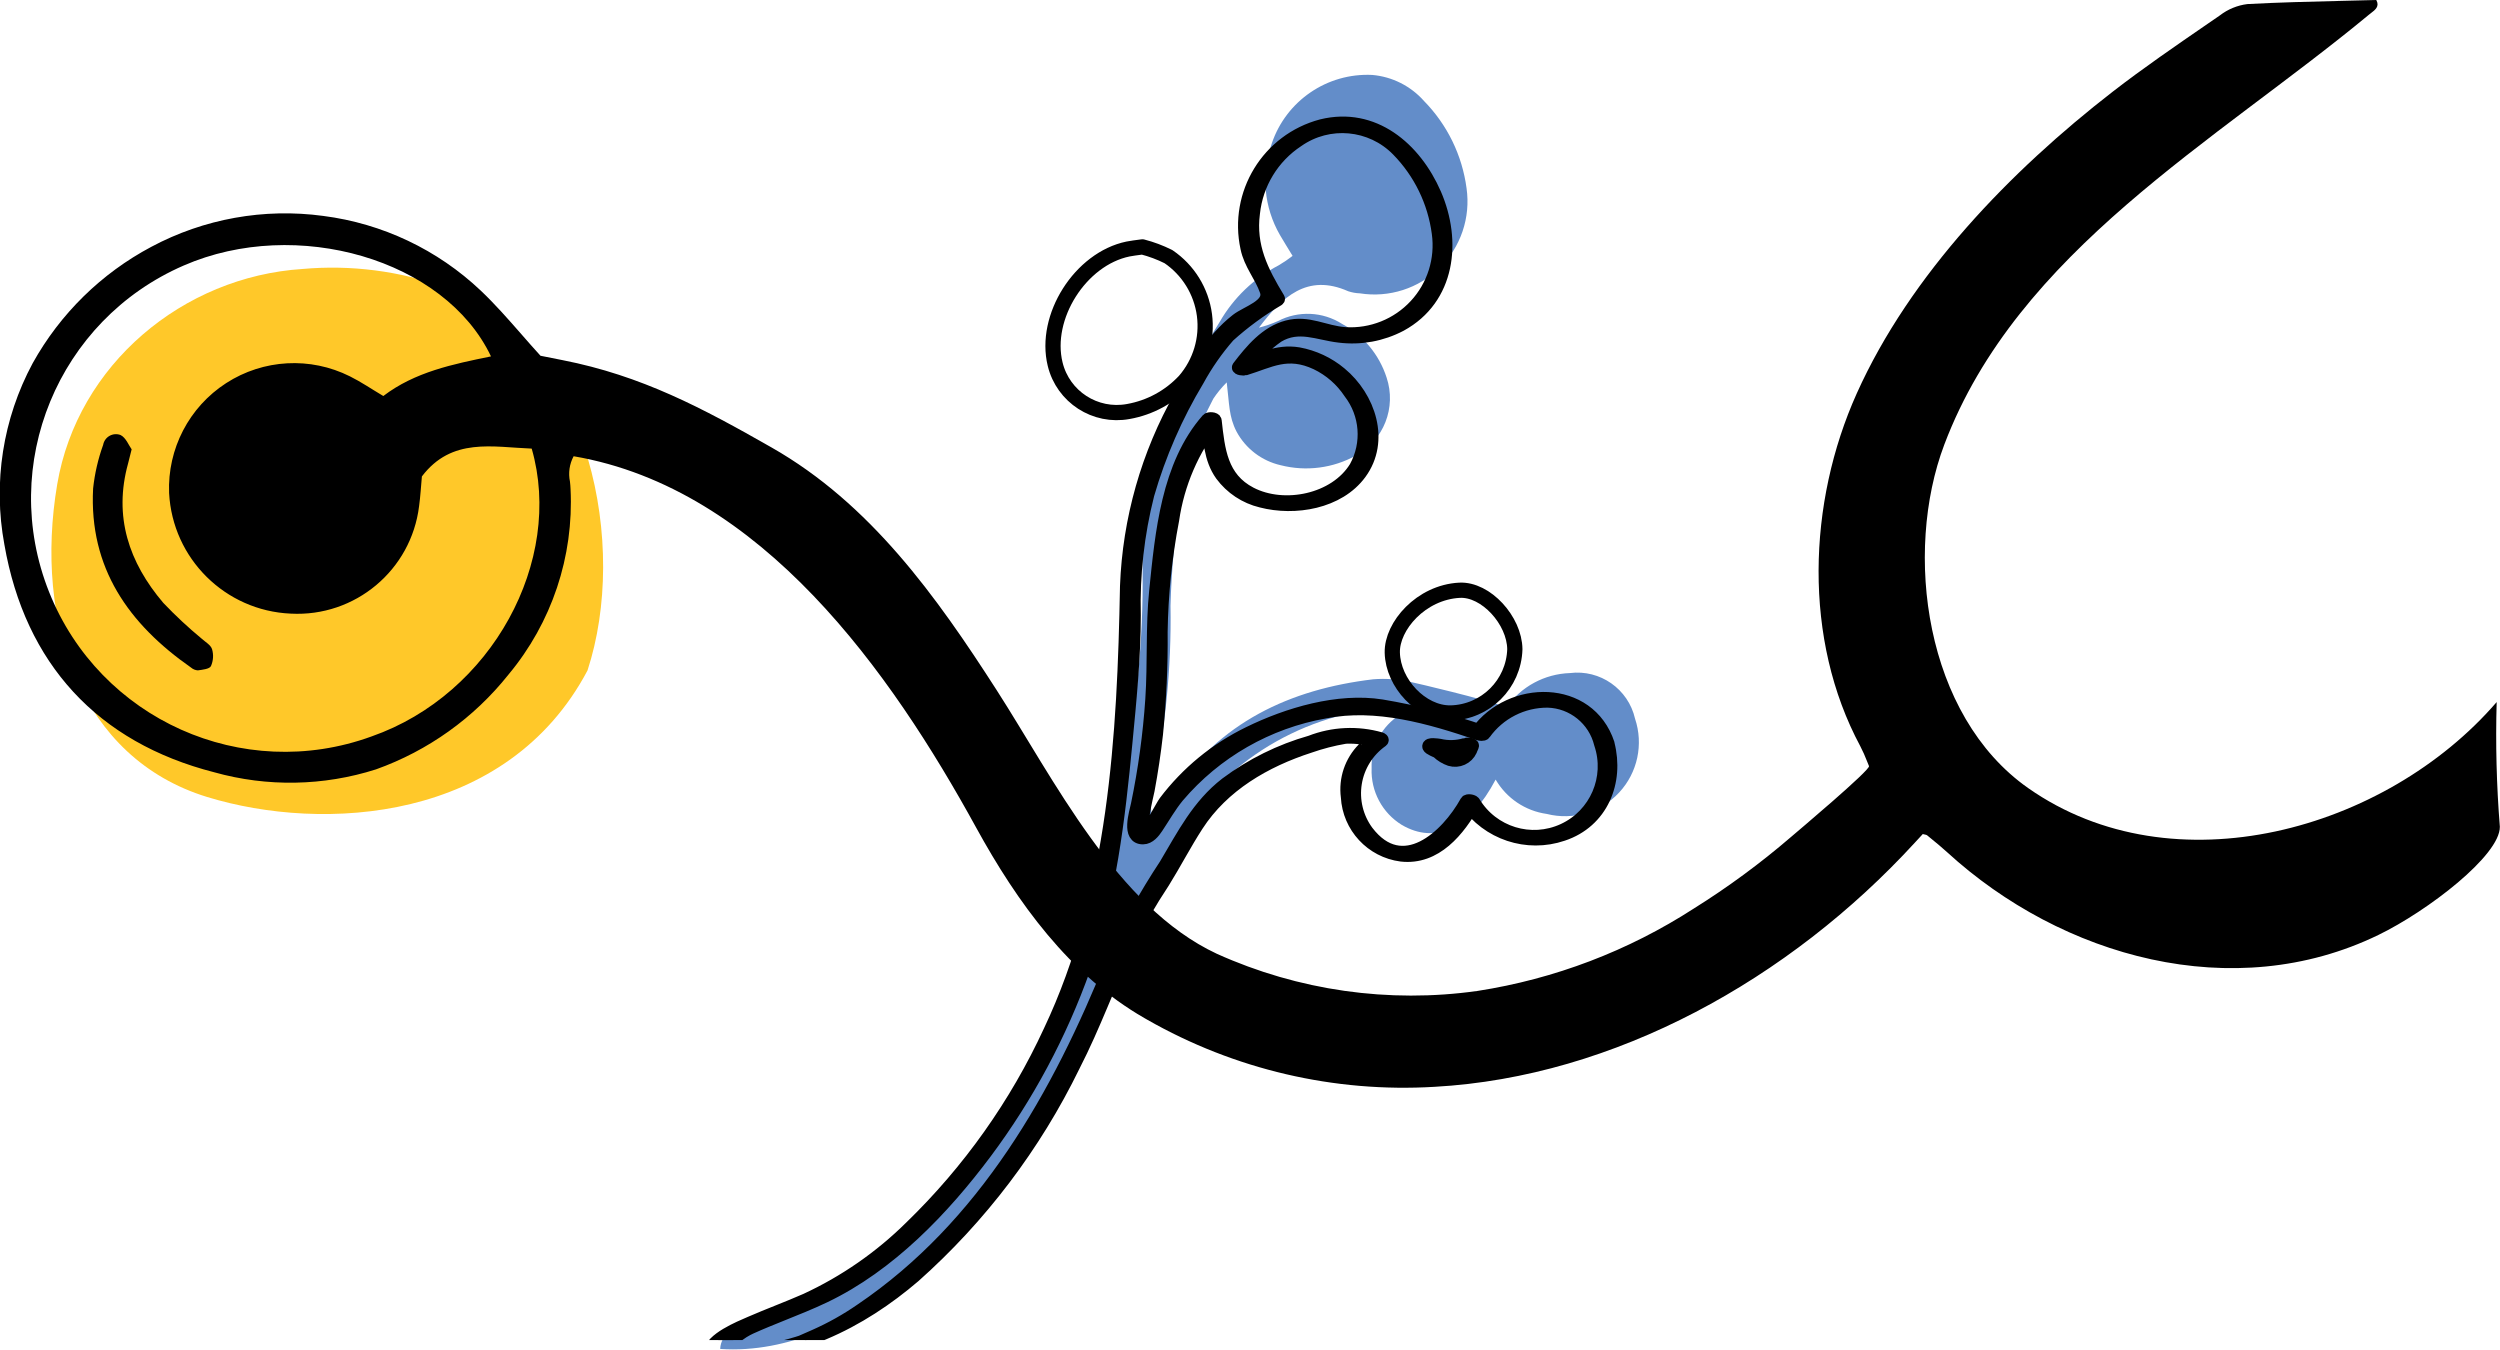
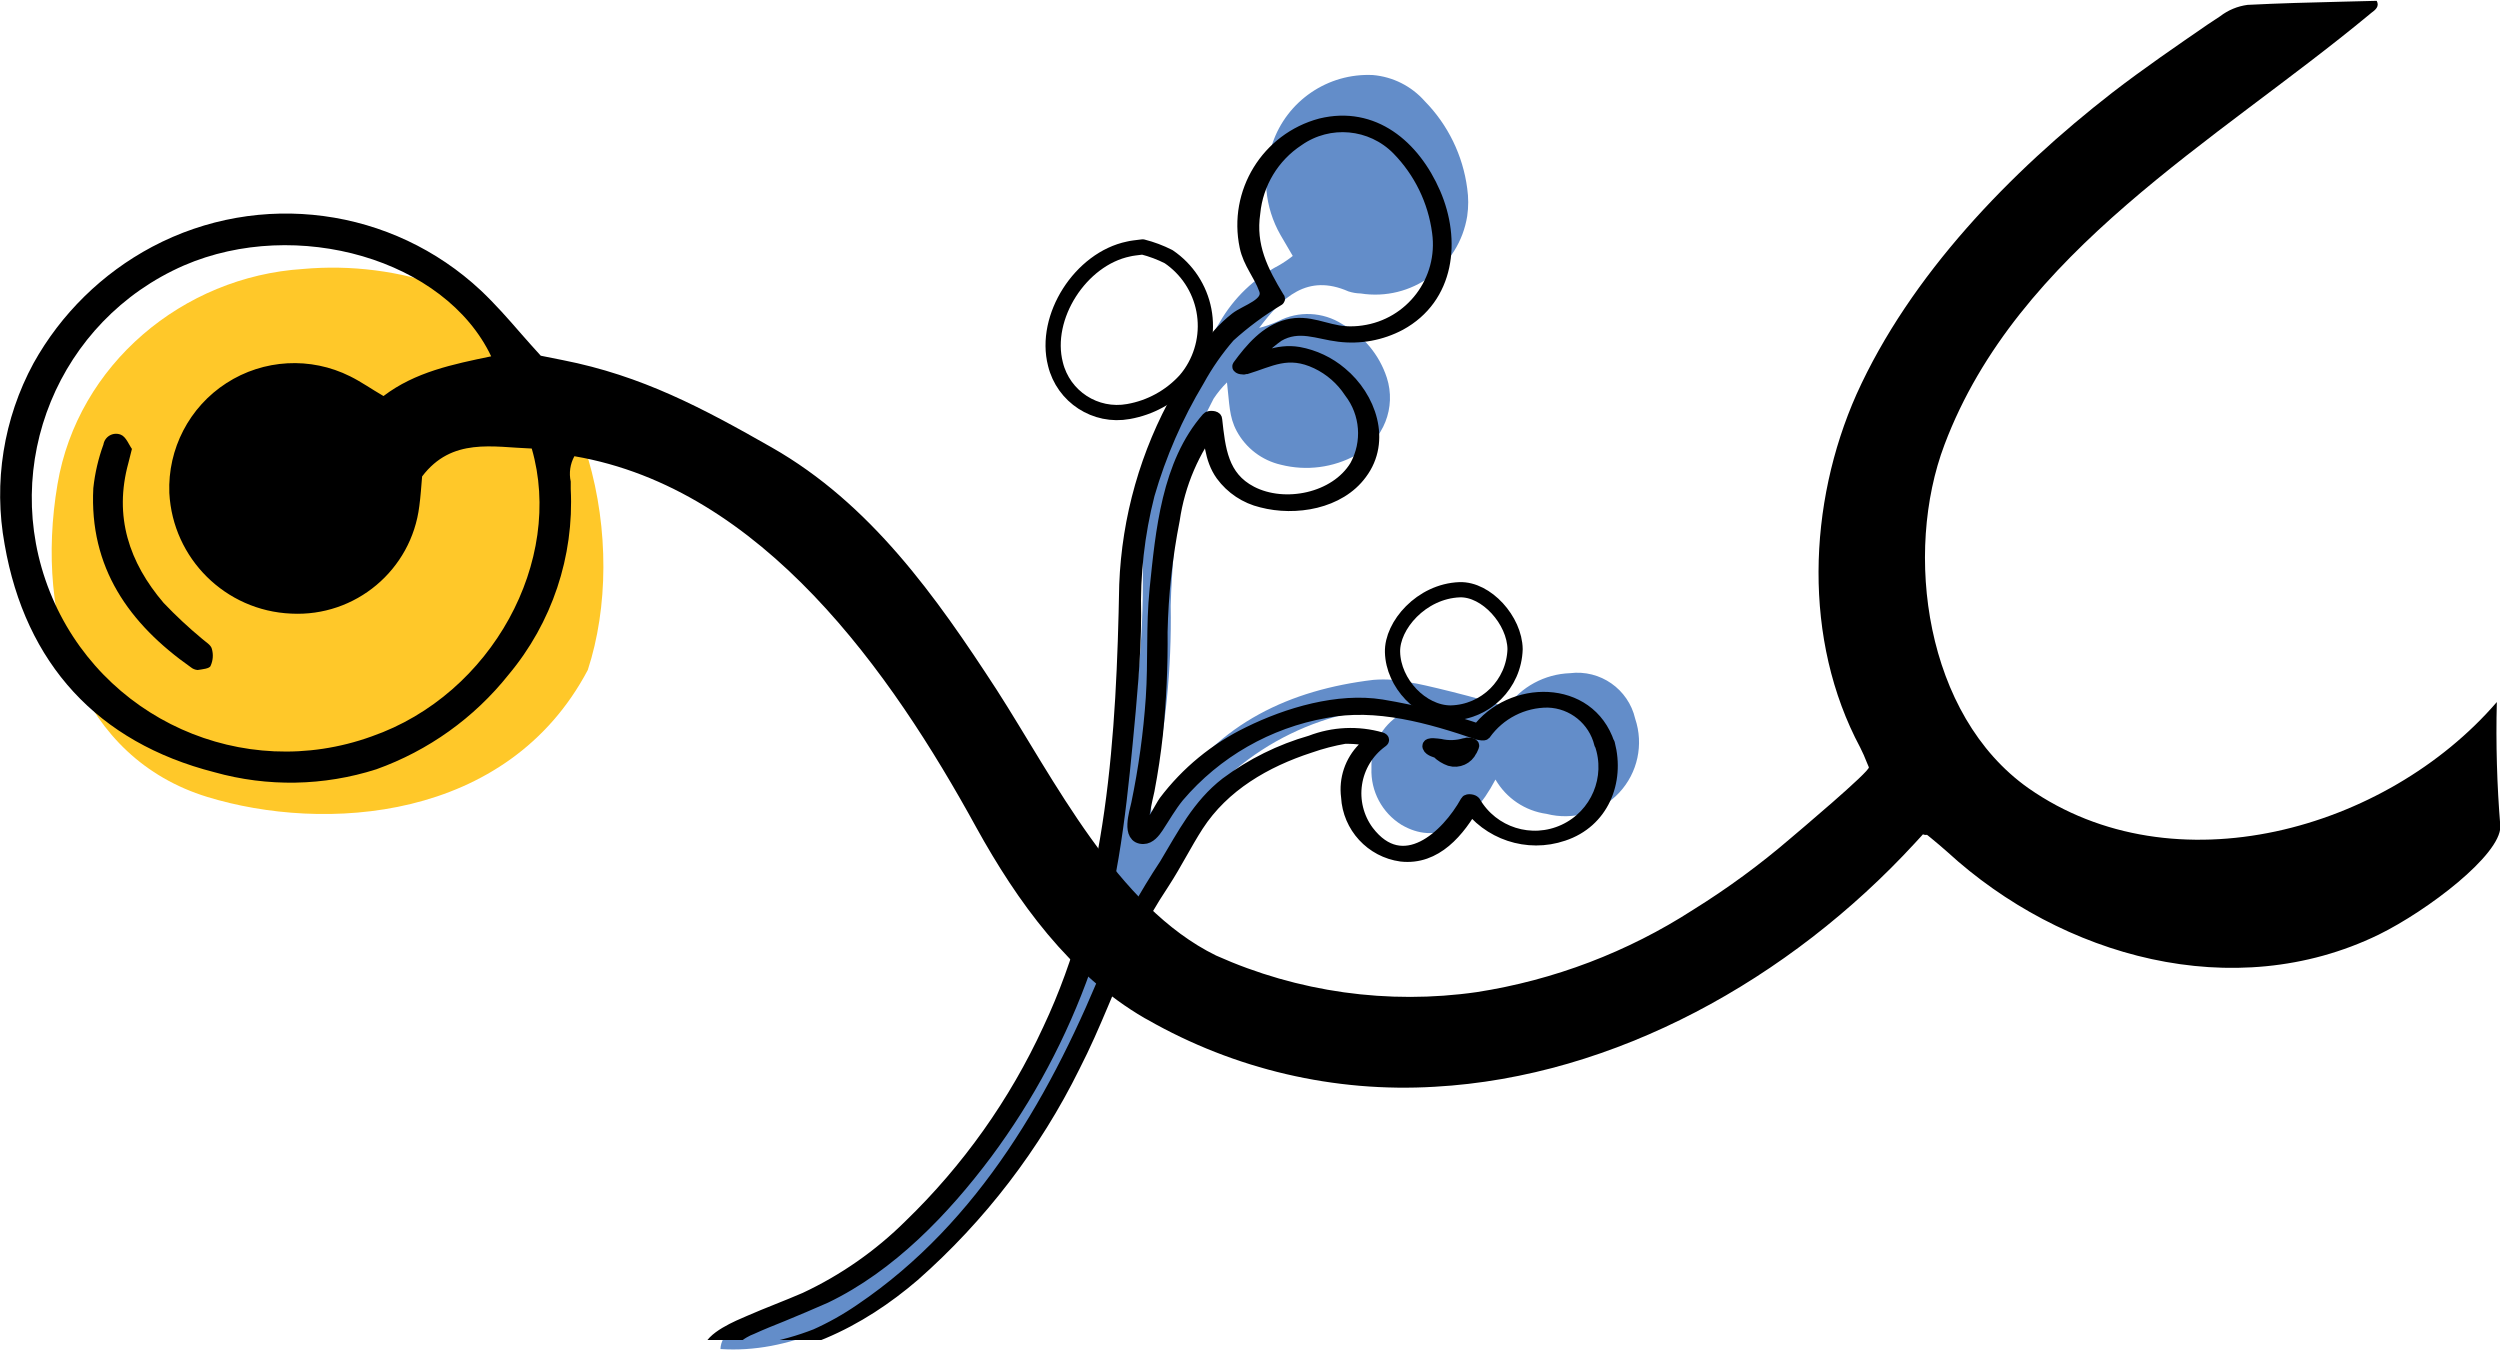
- <svg xmlns="http://www.w3.org/2000/svg" width="205.213" height="110.767" viewBox="0 0 205.213 110.767">
+ <svg xmlns="http://www.w3.org/2000/svg" id="Layer_1" data-name="Layer 1" viewBox="0 0 205.22 111.78">
  <defs>
-     <clipPath id="clip-path">
-       <rect id="Rectangle_364" data-name="Rectangle 364" width="85.973" height="101.859" transform="translate(201 237)" fill="none" />
+     <style>.cls-1,.cls-6{fill:none;}.cls-2{fill:#638dc9;}.cls-3{fill:#ffc829;}.cls-4{clip-path:url(#clip-path);}.cls-5,.cls-6{stroke:#000;stroke-linecap:round;stroke-linejoin:round;}.cls-5{stroke-width:1.05px;}.cls-6{stroke-width:1.25px;}</style>
+     <clipPath id="clip-path" transform="translate(0.02 0)">
+       <rect class="cls-1" x="54.21" y="8.14" width="85.97" height="101.86" />
    </clipPath>
  </defs>
-   <g id="Group_329" data-name="Group 329" transform="translate(-146.787 -236)">
-     <path id="Path_1002" data-name="Path 1002" d="M909.624,622.688a4.865,4.865,0,0,0-5.348-3.744,6.653,6.653,0,0,0-5.2,2.8c-2.022-.71-7.35-1.96-7.747-2.041a10.212,10.212,0,0,0-3.207-.247c-6.849.818-12.638,3.535-16.552,9.5-.391.6-.554,1.429-1.409,1.622-.095-.061-.235-.107-.236-.159a6.379,6.379,0,0,1,0-1.585,65.868,65.868,0,0,0,1.568-15.438,66.349,66.349,0,0,1,.809-8.7,25.331,25.331,0,0,1,2.705-8.274,8.7,8.7,0,0,1,1.1-1.34c.216,1.749.165,2.809.807,4.043a5.5,5.5,0,0,0,3.627,2.759,8.44,8.44,0,0,0,6.177-.8,5.358,5.358,0,0,0,2.509-6.407,7.7,7.7,0,0,0-3.646-4.391,5.265,5.265,0,0,0-5.268-.237,10,10,0,0,1-1.562.543c1.886-2.5,3.945-4.488,7.329-2.99a3.379,3.379,0,0,0,.955.172,7.639,7.639,0,0,0,8.759-8.624,12.586,12.586,0,0,0-3.494-7.166,6.423,6.423,0,0,0-4.249-2.138,8.282,8.282,0,0,0-8.245,5.623,8.96,8.96,0,0,0,.67,7.518c.321.547.656,1.085,1.036,1.711a9.955,9.955,0,0,1-1.133.772,11.986,11.986,0,0,0-4.849,4.648c-3.876,6.179-6.477,12.787-6.328,20.32a77.076,77.076,0,0,1-.387,8.769c-.768,8.12-1.421,16.428-4.43,24.045a60.017,60.017,0,0,1-10.422,17.421,46.7,46.7,0,0,1-7.619,7.015c-3.095,2.255-6.362,3.174-9.816,4.721-.372.167-.741.34-1.1.527a1.779,1.779,0,0,0-.9,1.487c5.622.38,10.988-2.335,15.047-5.645a53.6,53.6,0,0,0,12.865-15.665c1.31-2.349,2.508-4.759,3.674-7.183s1.868-5.063,3.128-7.416c1-1.869,2.193-3.624,3.281-5.441,1.329-2.22,2.316-4.448,4.3-6.2a22.192,22.192,0,0,1,9.64-4.684,6.051,6.051,0,0,1,3.91.148A4.982,4.982,0,0,0,888,626.765a5.213,5.213,0,0,0,2.473,4.64c2.787,1.632,5.585.3,7.708-3.719a5.783,5.783,0,0,0,4.195,2.821A6.073,6.073,0,0,0,909.624,622.688Z" transform="translate(-628.624 -327.695)" fill="#638dc9" />
-     <path id="Path_1012" data-name="Path 1012" d="M777.362,590.547q-.638-.31-1.322-.578a27.4,27.4,0,0,0-11.706-1.507c-9.818.63-18.477,7.846-20.142,17.674-1.92,11.33,1.9,22.48,12.312,25.671,9.512,2.914,24.613,2.083,31.217-10.388C791.084,611.123,787.9,595.674,777.362,590.547Z" transform="translate(-592.708 -330.384)" fill="#ffc829" />
+   <g id="Group_329" data-name="Group 329">
+     <path id="Path_1002" data-name="Path 1002" class="cls-2" d="M134.21,59a4.87,4.87,0,0,0-5.35-3.74,6.68,6.68,0,0,0-5.2,2.8c-2-.71-7.35-2-7.74-2a10.19,10.19,0,0,0-3.21-.25c-6.85.82-12.64,3.54-16.55,9.5-.39.6-.56,1.43-1.41,1.62-.09-.06-.24-.1-.24-.16a7,7,0,0,1,0-1.58A65.72,65.72,0,0,0,96.08,49.7a66.84,66.84,0,0,1,.81-8.7,25.21,25.21,0,0,1,2.71-8.27,8.35,8.35,0,0,1,1.1-1.34c.21,1.75.16,2.81.8,4a5.52,5.52,0,0,0,3.63,2.76,8.47,8.47,0,0,0,6.18-.8A5.37,5.37,0,0,0,113.82,31a7.74,7.74,0,0,0-3.65-4.39,5.26,5.26,0,0,0-5.27-.24,9.63,9.63,0,0,1-1.56.55c1.89-2.5,3.94-4.49,7.33-3a3.45,3.45,0,0,0,1,.17,7.65,7.65,0,0,0,8.75-6.35,7.92,7.92,0,0,0,0-2.28,12.54,12.54,0,0,0-3.49-7.16,6.41,6.41,0,0,0-4.25-2.14,8.29,8.29,0,0,0-8.25,5.62,9,9,0,0,0,.67,7.52l1,1.71a9.39,9.39,0,0,1-1.13.77,12,12,0,0,0-4.85,4.65c-3.88,6.18-6.48,12.79-6.33,20.32a75.5,75.5,0,0,1-.39,8.77C92.64,63.63,92,71.94,89,79.56A60.15,60.15,0,0,1,78.55,97a46.9,46.9,0,0,1-7.62,7c-3.09,2.26-6.36,3.18-9.81,4.72-.38.17-.74.34-1.1.53a1.78,1.78,0,0,0-.9,1.49c5.62.38,11-2.34,15-5.65A53.44,53.44,0,0,0,87,89.42c1.31-2.35,2.51-4.76,3.67-7.19s1.87-5.06,3.13-7.41c1-1.87,2.19-3.63,3.28-5.44,1.33-2.22,2.32-4.45,4.3-6.2a22.13,22.13,0,0,1,9.64-4.69,6.09,6.09,0,0,1,3.91.15,5,5,0,0,0-2.37,4.43,5.22,5.22,0,0,0,2.47,4.64c2.79,1.63,5.59.3,7.71-3.72a5.75,5.75,0,0,0,4.2,2.82A6.07,6.07,0,0,0,134.21,59Z" transform="translate(0.02 0)" />
+     <path id="Path_1012" data-name="Path 1012" class="cls-3" d="M37.87,24.16c-.43-.2-.87-.4-1.33-.58a27.38,27.38,0,0,0-11.7-1.5C15,22.71,6.36,29.92,4.7,39.75,2.78,51.08,6.6,62.23,17,65.42,26.52,68.34,41.62,67.51,48.23,55,51.59,44.74,48.41,29.29,37.87,24.16Z" transform="translate(0.02 0)" />
    <g id="Group_328" data-name="Group 328">
-       <g id="Group_300" data-name="Group 300" transform="translate(-589.92 -319.286)">
-         <path id="Path_1010" data-name="Path 1010" d="M941.647,612.916c-9.1,10.547-26.52,15.422-38.449,7.066-8.5-5.956-10.247-19.328-6.893-28.2,6.006-15.886,22.238-24.843,34.844-35.28.058-.048.12-.1.181-.142.332-.252.709-.537.455-1.029l-.023-.044h-.051c-.941.026-1.878.048-2.812.071-2.533.061-5.153.124-7.712.262a4.64,4.64,0,0,0-2.265.933l-.97.667c-2.6,1.788-5.3,3.638-7.833,5.6-8.367,6.487-16.606,14.981-21,24.761-4.028,8.967-4.425,20.176.294,28.965a12.187,12.187,0,0,1,.557,1.245c.055.136.106.264.155.379.131.31-5.886,5.376-6.417,5.831a65.257,65.257,0,0,1-7.962,5.861,45.576,45.576,0,0,1-17.763,6.766,38.825,38.825,0,0,1-21.395-3.052c-8.228-3.844-13.381-14.35-18.083-21.661-4.945-7.692-10.357-15.283-18.467-19.9-5.672-3.233-10.653-5.892-17.164-7.169-.617-.121-1.218-.239-1.8-.358-.548-.6-1.074-1.2-1.583-1.784-1.109-1.265-2.156-2.459-3.315-3.558a23.077,23.077,0,0,0-12.934-6.136,23.313,23.313,0,0,0-14.113,2.536,24.032,24.032,0,0,0-9.742,9.56,22.663,22.663,0,0,0-2.322,14.872c1.7,9.785,7.653,16.249,17.225,18.7a23.149,23.149,0,0,0,13.283-.239,24.384,24.384,0,0,0,10.867-7.774,22.058,22.058,0,0,0,5.1-15.237c-.006-.2-.026-.407-.047-.608a3.073,3.073,0,0,1,.3-2.084c15.434,2.642,26.042,17.724,33.048,30.494,3.343,6.093,7.658,12.1,13.8,15.622l.239.137a42.434,42.434,0,0,0,23.58,5.509c14.793-.818,29.15-8.841,39.416-20.03.223-.243.444-.485.663-.719.07.019.128.031.177.042a.461.461,0,0,1,.171.055l.306.252c.447.365.908.742,1.339,1.137,9.428,8.63,23.515,12.571,35.4,6.8,4.077-1.978,10-6.542,9.975-8.883A93.985,93.985,0,0,1,941.647,612.916ZM767.2,615.739A20.818,20.818,0,0,1,751.79,577.08c9.256-4.031,21.435-.5,25.22,7.46-3.13.641-6.245,1.274-8.839,3.253-.982-.582-1.831-1.164-2.743-1.616a10.258,10.258,0,0,0-14.84,9.579,10.454,10.454,0,0,0,9.987,9.9,10.067,10.067,0,0,0,10.532-8.818c.112-.812.156-1.633.231-2.445,2.454-3.231,5.822-2.4,9.014-2.283C783,601.307,777.1,612.278,767.2,615.739Z" transform="translate(0)" />
-         <path id="Path_1011" data-name="Path 1011" d="M757.481,627.428a36.034,36.034,0,0,1-3.152-2.938c-2.826-3.322-4.1-7.088-2.889-11.454.082-.3.151-.6.29-1.151-.236-.323-.472-.967-.915-1.177a1.066,1.066,0,0,0-1.424.81,15.406,15.406,0,0,0-.824,3.581c-.343,6.526,2.927,11.13,8.038,14.7a.945.945,0,0,0,.561.23c.38-.056.948-.107,1.072-.348a2.013,2.013,0,0,0,.092-1.394C758.224,627.945,757.781,627.7,757.481,627.428Z" transform="translate(-4.217 -19.715)" />
+       <g id="Group_300" data-name="Group 300">
+         <path id="Path_1010" data-name="Path 1010" d="M204.94,57.63c-9.1,10.55-26.52,15.42-38.45,7.07-8.5-6-10.25-19.33-6.89-28.2,6-15.89,22.24-24.85,34.84-35.28l.18-.15c.34-.25.71-.53.46-1l0,0H195l-2.81.07c-2.53.06-5.15.13-7.71.26a4.68,4.68,0,0,0-2.26.94l-1,.66c-2.6,1.79-5.3,3.64-7.84,5.6-8.36,6.49-16.6,15-21,24.76-4,9-4.42,20.18.3,29,.2.4.39.82.55,1.24l.16.38c.13.31-5.89,5.38-6.42,5.83a64.28,64.28,0,0,1-8,5.87,45.67,45.67,0,0,1-17.76,6.76,38.84,38.84,0,0,1-21.4-3C91.65,74.45,86.5,63.94,81.8,56.63c-5-7.69-10.36-15.28-18.47-19.9-5.67-3.23-10.65-5.89-17.16-7.17l-1.8-.36c-.55-.6-1.08-1.2-1.59-1.78-1.1-1.27-2.15-2.46-3.31-3.56a23.44,23.44,0,0,0-27-3.6,24.1,24.1,0,0,0-9.74,9.56A22.65,22.65,0,0,0,.36,44.69C2.06,54.48,8,60.94,17.58,63.39a23.13,23.13,0,0,0,13.29-.24,24.37,24.37,0,0,0,10.86-7.77,22,22,0,0,0,5.1-15.24c0-.2,0-.41,0-.61a3,3,0,0,1,.3-2.08c15.43,2.64,26,17.72,33,30.49C83.48,74,87.79,80,93.93,83.57l.24.13a42.44,42.44,0,0,0,23.58,5.51c14.8-.82,29.15-8.84,39.42-20l.66-.72.18.05a.34.34,0,0,1,.17,0l.31.25c.44.37.9.74,1.34,1.14,9.42,8.63,23.51,12.57,35.4,6.8,4.07-2,10-6.54,10-8.88A94.63,94.63,0,0,1,204.94,57.63ZM30.49,60.45A20.82,20.82,0,0,1,15.08,21.79c9.26-4,21.44-.5,25.22,7.46-3.13.65-6.24,1.28-8.84,3.26-1-.58-1.83-1.17-2.74-1.62a10.26,10.26,0,0,0-14.84,9.58,10.46,10.46,0,0,0,10,9.9A10.07,10.07,0,0,0,34.4,41.55c.11-.81.16-1.63.23-2.44,2.45-3.23,5.82-2.4,9-2.29C46.29,46,40.39,57,30.49,60.45Z" transform="translate(0.02 0)" />
+         <path id="Path_1011" data-name="Path 1011" d="M16.56,52.43a36.52,36.52,0,0,1-3.15-2.94C10.58,46.17,9.31,42.4,10.52,38c.08-.29.15-.59.29-1.15-.24-.32-.48-1-.92-1.17a1.05,1.05,0,0,0-1.42.81,15.15,15.15,0,0,0-.83,3.58c-.34,6.52,2.93,11.13,8,14.7a1,1,0,0,0,.56.23c.38-.06,1-.11,1.07-.35a2,2,0,0,0,.1-1.39C17.3,52.94,16.86,52.7,16.56,52.43Z" transform="translate(0.02 0)" />
      </g>
-       <g id="Mask_Group_4" data-name="Mask Group 4" transform="translate(0 7.141)" clip-path="url(#clip-path)">
-         <g id="Group_299" data-name="Group 299" transform="translate(205.056 238.956)">
-           <g id="Group_298" data-name="Group 298">
-             <g id="Group_297" data-name="Group 297" transform="translate(0)">
-               <path id="Path_1005" data-name="Path 1005" d="M906.9,620.616c-1.6-4.836-8.013-4.775-10.774-.963l.483-.034a51.245,51.245,0,0,0-8.3-2.123c-3.588-.57-7.712.657-10.919,2.23a19.094,19.094,0,0,0-6.882,5.659c-.213.28-1.3,2.384-1.578,2.412-.664.066.135-2.99.206-3.369q.428-2.293.69-4.614a76.993,76.993,0,0,0,.38-8.394,52.954,52.954,0,0,1,.947-9.193,17.046,17.046,0,0,1,3.479-8.1l-.633-.094c.179,1.571.193,3.166,1.144,4.5a5.719,5.719,0,0,0,3.272,2.168c2.753.715,6.349.124,8.121-2.291,1.955-2.665.75-6.245-1.627-8.208a7.458,7.458,0,0,0-3.441-1.611c-1.794-.3-3.151.528-4.822,1.038l.529.176a10.1,10.1,0,0,1,2.6-2.644c1.715-1.03,3.281-.2,5.049,0a8.514,8.514,0,0,0,5.035-.919c3.989-2.18,4.5-6.889,2.818-10.758-1.641-3.765-5.044-6.664-9.307-5.615a8.513,8.513,0,0,0-6.14,10.04c.278,1.35,1.15,2.283,1.583,3.524.419,1.2-1.572,1.74-2.4,2.384-2.068,1.616-3.4,3.986-4.631,6.255a34.167,34.167,0,0,0-4.437,15.6c-.226,12.289-.947,25.232-6.284,36.511a53.773,53.773,0,0,1-11.417,16.1,30.307,30.307,0,0,1-8.592,5.963c-1.512.666-3.063,1.234-4.578,1.894-.879.382-3.225,1.333-3.333,2.454-.007.068.1.113.15.127,6.693.265,12.291-2.674,16.641-6.4a55.935,55.935,0,0,0,13.085-17.263c1.71-3.324,2.937-6.788,4.509-10.162a46.941,46.941,0,0,1,2.848-4.918c.956-1.537,1.788-3.151,2.771-4.67,2.127-3.286,5.583-5.283,9.242-6.468a17.891,17.891,0,0,1,2.883-.746c.277-.04,1.976-.046,2.1.406,0,.013-.462.415-.562.519a4.739,4.739,0,0,0-1.335,3.954,5.1,5.1,0,0,0,4.437,4.784c2.823.322,4.731-2.048,5.959-4.27l-.624-.058a6.9,6.9,0,0,0,7.922,2.639c3.205-1.063,4.534-4.326,3.722-7.459-.043-.168-.683-.191-.631.011a5.753,5.753,0,0,1-10.383,4.8c-.079-.126-.539-.213-.624-.058-1.6,2.893-5.244,6.254-8.14,2.459a5.285,5.285,0,0,1,1.2-7.448c.107-.083-.007-.157-.1-.188a9.015,9.015,0,0,0-5.745.268,21.276,21.276,0,0,0-6.929,3.429c-2.305,1.781-3.529,4.22-4.986,6.668a56.694,56.694,0,0,0-4.312,7.779c-4.444,11.1-10.547,21.9-20.677,28.752a23.147,23.147,0,0,1-3.772,2.117c-1.663.718-4.5,2.163-6.255,1.393-1.584-.694.4-1.788.959-2.042.834-.379,1.685-.72,2.534-1.063,1.193-.483,2.392-.955,3.552-1.511,5.308-2.541,9.718-7.145,13.2-11.8a57.5,57.5,0,0,0,8.093-15.121c2.108-5.952,2.841-12.269,3.442-18.521.334-3.48.685-6.961.688-10.46a36.492,36.492,0,0,1,1.11-9.923,39.591,39.591,0,0,1,4.095-9.384,20.367,20.367,0,0,1,2.528-3.625,24.927,24.927,0,0,1,4.053-2.977c.031-.022.068-.054.042-.1-1.356-2.227-2.4-4.294-2.047-7a8.131,8.131,0,0,1,3.617-5.947,6.372,6.372,0,0,1,8.212.755,11.98,11.98,0,0,1,3.324,6.825,7.259,7.259,0,0,1-7.639,8.24c-1.687-.121-3.025-1.011-4.742-.56-1.74.456-2.959,1.934-4.006,3.3-.134.175.458.2.529.176,2.058-.629,3.472-1.581,5.87-.458a6.848,6.848,0,0,1,2.738,2.391,5.6,5.6,0,0,1,.47,6.124c-1.665,2.726-5.863,3.574-8.614,2.148-2.411-1.249-2.631-3.562-2.9-5.969-.023-.2-.527-.214-.633-.094-3.29,3.741-3.784,9.318-4.27,14.068-.3,2.957-.119,5.932-.318,8.9a63.557,63.557,0,0,1-1.18,8.625c-.144.695-.824,2.77.472,2.756.511-.005.884-.49,1.128-.855.574-.861,1.066-1.742,1.728-2.55a20.533,20.533,0,0,1,12.1-6.93c4.19-.831,8.591.443,12.58,1.8.107.036.4.085.483-.033a6.337,6.337,0,0,1,5.205-2.654,4.587,4.587,0,0,1,4.32,3.5C906.329,620.8,906.967,620.808,906.9,620.616Z" transform="translate(-833.154 -569.656)" stroke="#000" stroke-linecap="round" stroke-linejoin="round" stroke-width="1.05" />
-               <path id="Path_1006" data-name="Path 1006" d="M927.021,648.551a.736.736,0,0,1-1.12.422c-.271-.163-.486-.409-.771-.562a1.2,1.2,0,0,0-.271-.129c-.7.073-.107.136-.11.134a1.809,1.809,0,0,0,.555.056,4.719,4.719,0,0,0,2.489-.164l-.593-.158c-.064.137-.119.261-.179.4s.574.262.66.061l.148-.332c.1-.221-.493-.207-.594-.158a4.063,4.063,0,0,1-2.1.066c-.135-.015-.97-.163-.9.125.038.165.643.379.737.447a2.771,2.771,0,0,0,1.018.62,1.421,1.421,0,0,0,1.7-.769C927.736,648.486,927.109,648.35,927.021,648.551Z" transform="translate(-865.23 -597.117)" stroke="#000" stroke-linecap="round" stroke-linejoin="round" stroke-width="1.05" />
+       <g class="cls-4">
+         <g id="Mask_Group_4" data-name="Mask Group 4">
+           <g id="Group_299" data-name="Group 299">
+             <g id="Group_298" data-name="Group 298">
+               <g id="Group_297" data-name="Group 297">
+                 <path id="Path_1005" data-name="Path 1005" class="cls-5" d="M132,61.06c-1.6-4.84-8-4.78-10.78-1l.48,0a50.26,50.26,0,0,0-8.3-2.12c-3.58-.57-7.71.65-10.91,2.23a19,19,0,0,0-6.89,5.66c-.21.28-1.3,2.38-1.58,2.41-.66.06.14-3,.21-3.37q.44-2.3.69-4.62a75.76,75.76,0,0,0,.38-8.39,53.45,53.45,0,0,1,1-9.19,17.05,17.05,0,0,1,3.48-8.1l-.64-.1c.18,1.57.2,3.17,1.15,4.5a5.68,5.68,0,0,0,3.27,2.17c2.75.72,6.35.13,8.12-2.29,2-2.66.75-6.24-1.63-8.21A7.44,7.44,0,0,0,106.58,29c-1.79-.3-3.15.53-4.82,1l.53.18a10.24,10.24,0,0,1,2.6-2.65c1.71-1,3.28-.2,5,0a8.44,8.44,0,0,0,5-.92c4-2.18,4.5-6.89,2.82-10.75s-5-6.67-9.31-5.62a8.53,8.53,0,0,0-6.14,10c.28,1.35,1.15,2.28,1.59,3.52s-1.57,1.74-2.4,2.39c-2.07,1.61-3.4,4-4.63,6.25a34.23,34.23,0,0,0-4.44,15.6c-.23,12.29-.95,25.23-6.28,36.51a53.58,53.58,0,0,1-11.42,16.1,30.6,30.6,0,0,1-8.59,6c-1.52.66-3.07,1.23-4.58,1.89-.88.38-3.23,1.33-3.33,2.45,0,.07.1.12.15.13,6.69.27,12.29-2.67,16.64-6.4A55.85,55.85,0,0,0,88.13,87.5c1.71-3.33,2.94-6.79,4.51-10.16a46.25,46.25,0,0,1,2.85-4.92c1-1.54,1.79-3.15,2.77-4.67,2.13-3.29,5.58-5.28,9.24-6.47a17.93,17.93,0,0,1,2.88-.75c.28,0,2,0,2.1.41,0,0-.46.42-.56.52a4.74,4.74,0,0,0-1.33,3.95A5.11,5.11,0,0,0,115,70.2c2.83.32,4.74-2,6-4.27l-.62-.06a6.9,6.9,0,0,0,7.92,2.64c3.21-1.06,4.54-4.33,3.72-7.46,0-.17-.68-.19-.63,0A5.75,5.75,0,0,1,121,65.86c-.08-.13-.54-.21-.62-.06-1.6,2.9-5.25,6.26-8.14,2.46a5.28,5.28,0,0,1,1.12-7.39l.08-.06c.1-.08,0-.15-.1-.18a9.06,9.06,0,0,0-5.75.26,21.4,21.4,0,0,0-6.93,3.43c-2.3,1.78-3.53,4.22-5,6.67a57.91,57.91,0,0,0-4.32,7.78c-4.44,11.1-10.54,21.9-20.67,28.75a23.32,23.32,0,0,1-3.78,2.12c-1.66.72-4.5,2.16-6.25,1.39-1.58-.69.4-1.79,1-2,.83-.38,1.68-.72,2.53-1.06,1.2-.49,2.39-1,3.55-1.51,5.31-2.55,9.72-7.15,13.2-11.8A57.71,57.71,0,0,0,89,79.5c2.11-6,2.84-12.27,3.44-18.53.33-3.48.68-7,.69-10.46a36.06,36.06,0,0,1,1.11-9.92,39.54,39.54,0,0,1,4.09-9.38,20.7,20.7,0,0,1,2.53-3.63,25.53,25.53,0,0,1,4.05-3s.07-.06,0-.1c-1.36-2.23-2.4-4.3-2-7a8.11,8.11,0,0,1,3.62-6,6.38,6.38,0,0,1,8.21.75,12,12,0,0,1,3.32,6.83,7.25,7.25,0,0,1-6.19,8.18,7,7,0,0,1-1.45.06c-1.68-.12-3-1-4.74-.56s-3,1.93-4,3.3c-.13.17.46.2.53.17,2.06-.62,3.48-1.58,5.87-.45a6.74,6.74,0,0,1,2.74,2.39,5.59,5.59,0,0,1,.47,6.12c-1.66,2.73-5.86,3.58-8.61,2.15-2.41-1.25-2.63-3.56-2.9-6,0-.2-.53-.21-.64-.09-3.29,3.74-3.78,9.31-4.27,14.06-.3,3-.11,5.94-.31,8.9A64.4,64.4,0,0,1,93.36,66c-.15.69-.83,2.77.47,2.76.51,0,.88-.49,1.13-.86.57-.86,1.06-1.74,1.72-2.55a20.6,20.6,0,0,1,12.1-6.93c4.19-.83,8.6.44,12.58,1.8.11,0,.4.09.49,0a6.35,6.35,0,0,1,5.2-2.66,4.59,4.59,0,0,1,4.32,3.5C131.44,61.24,132.08,61.25,132,61.06Z" transform="translate(0.02 0)" />
+                 <path id="Path_1006" data-name="Path 1006" class="cls-5" d="M120.06,61.53a.73.73,0,0,1-.9.52.62.62,0,0,1-.22-.1c-.27-.16-.49-.41-.77-.56a1.66,1.66,0,0,0-.27-.13c-.7.07-.11.14-.11.14a2.05,2.05,0,0,0,.55.05,4.79,4.79,0,0,0,2.49-.16l-.59-.16-.18.4c-.06.14.57.26.66.06l.15-.33c.1-.22-.49-.21-.6-.16a4,4,0,0,1-2.1.07c-.13,0-1-.17-.9.12s.65.38.74.45a2.75,2.75,0,0,0,1,.62,1.43,1.43,0,0,0,1.7-.77C120.78,61.47,120.15,61.33,120.06,61.53Z" transform="translate(0.02 0)" />
+               </g>
            </g>
+             <path id="Path_1008" data-name="Path 1008" class="cls-6" d="M93.78,20.27a10.34,10.34,0,0,1,2.13.8,6.87,6.87,0,0,1,1.83,9.55,5.91,5.91,0,0,1-.49.63,8.25,8.25,0,0,1-4.63,2.53,5.21,5.21,0,0,1-6-3.89c-1-3.88,2.07-8.64,6-9.45C92.9,20.37,93.22,20.34,93.78,20.27Z" transform="translate(0.02 0)" />
+             <path id="Path_1009" data-name="Path 1009" class="cls-6" d="M124.35,53.29a5.41,5.41,0,0,1-5.28,5.24c-2.4,0-4.72-2.44-4.78-5-.06-2.18,2.36-5,5.51-5.12C122,48.34,124.32,50.93,124.35,53.29Z" transform="translate(0.02 0)" />
          </g>
-           <path id="Path_1008" data-name="Path 1008" d="M883.418,585.007a10.838,10.838,0,0,1,2.136.8,6.88,6.88,0,0,1,1.342,10.188,8.3,8.3,0,0,1-4.633,2.524,5.205,5.205,0,0,1-6.009-3.887c-.949-3.877,2.068-8.644,5.986-9.452C882.547,585.114,882.862,585.086,883.418,585.007Z" transform="translate(-847.911 -574.838)" fill="none" stroke="#000" stroke-linecap="round" stroke-linejoin="round" stroke-miterlimit="10" stroke-width="1.25" />
-           <path id="Path_1009" data-name="Path 1009" d="M929.449,633.926a5.4,5.4,0,0,1-5.276,5.235c-2.4.032-4.724-2.434-4.783-4.952-.052-2.182,2.361-4.957,5.517-5.122C927.07,628.974,929.423,631.563,929.449,633.926Z" transform="translate(-863.372 -590.733)" fill="none" stroke="#000" stroke-linecap="round" stroke-linejoin="round" stroke-miterlimit="10" stroke-width="1.25" />
        </g>
      </g>
    </g>
  </g>
</svg>
